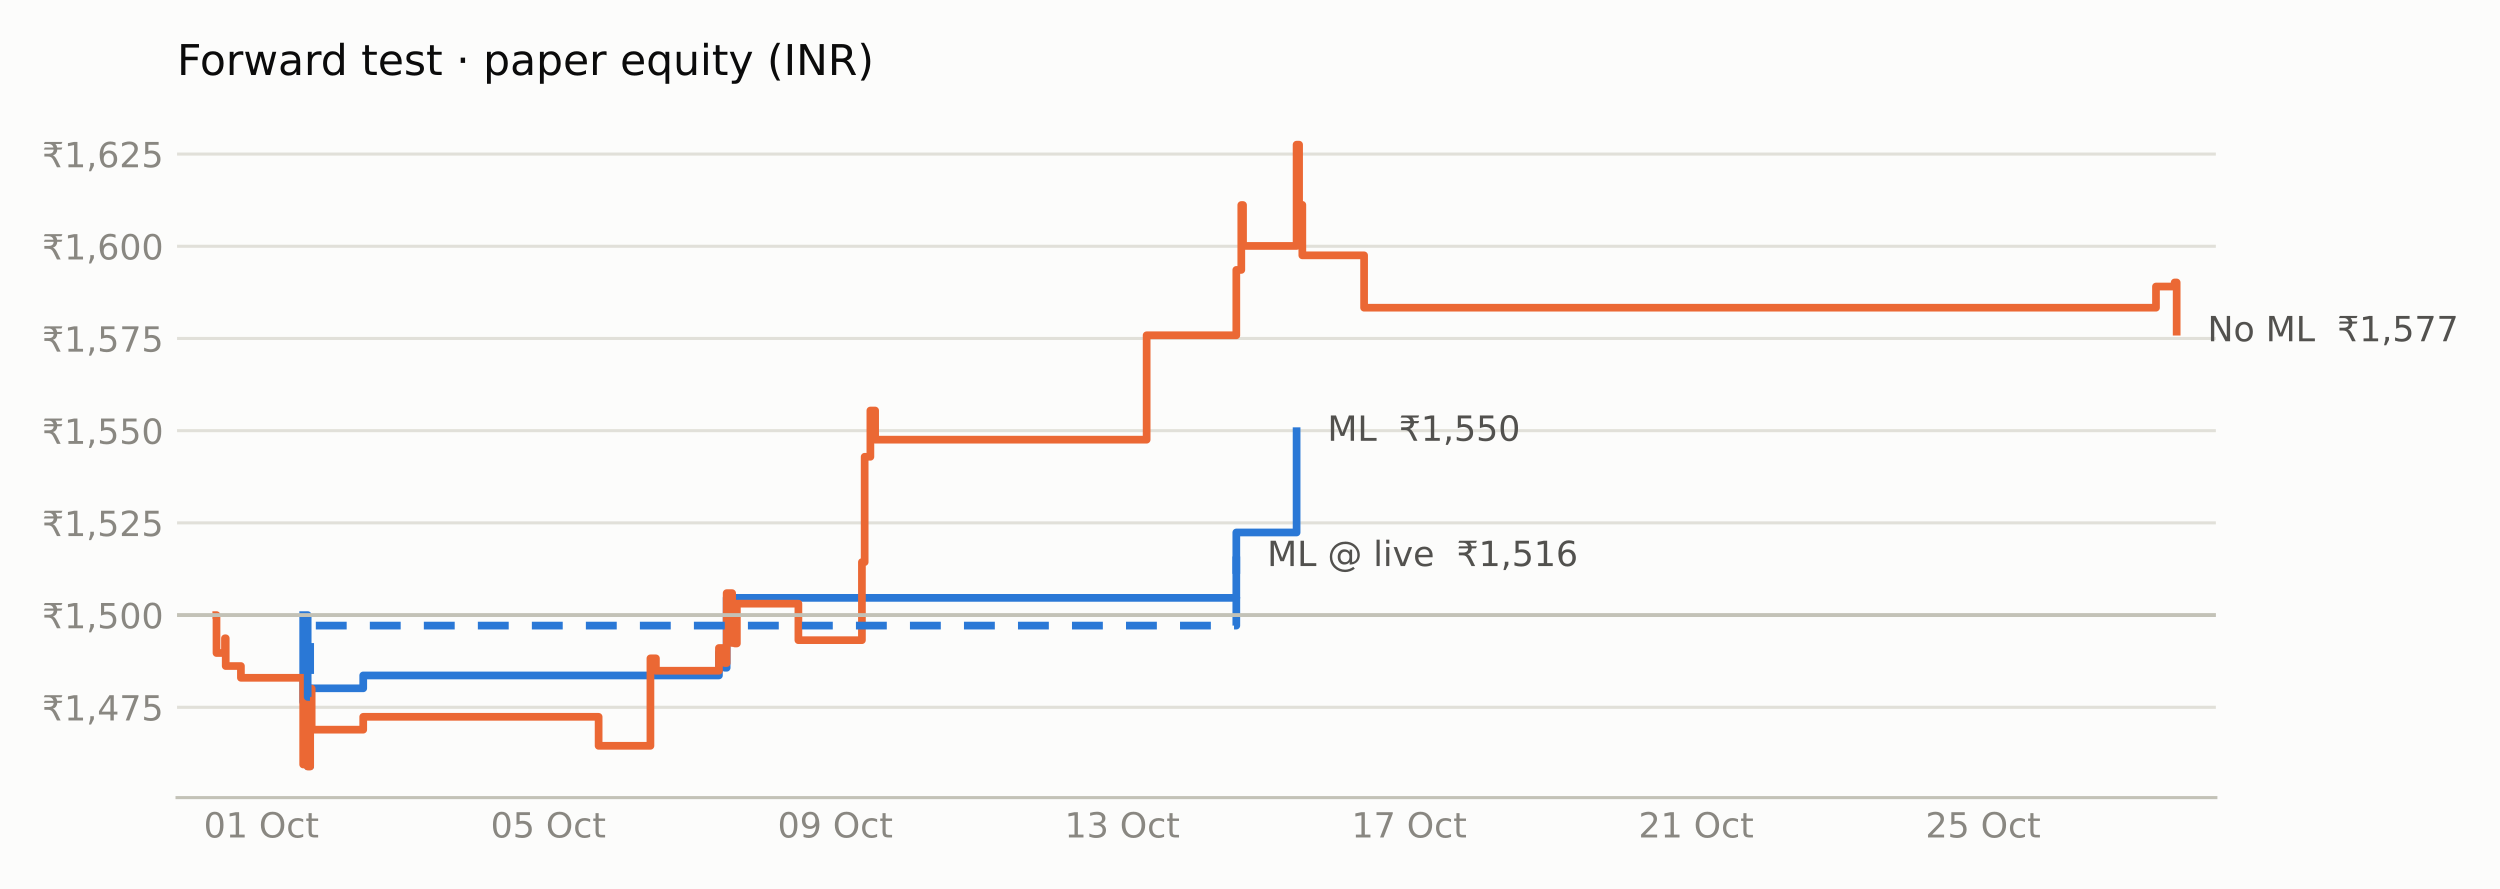
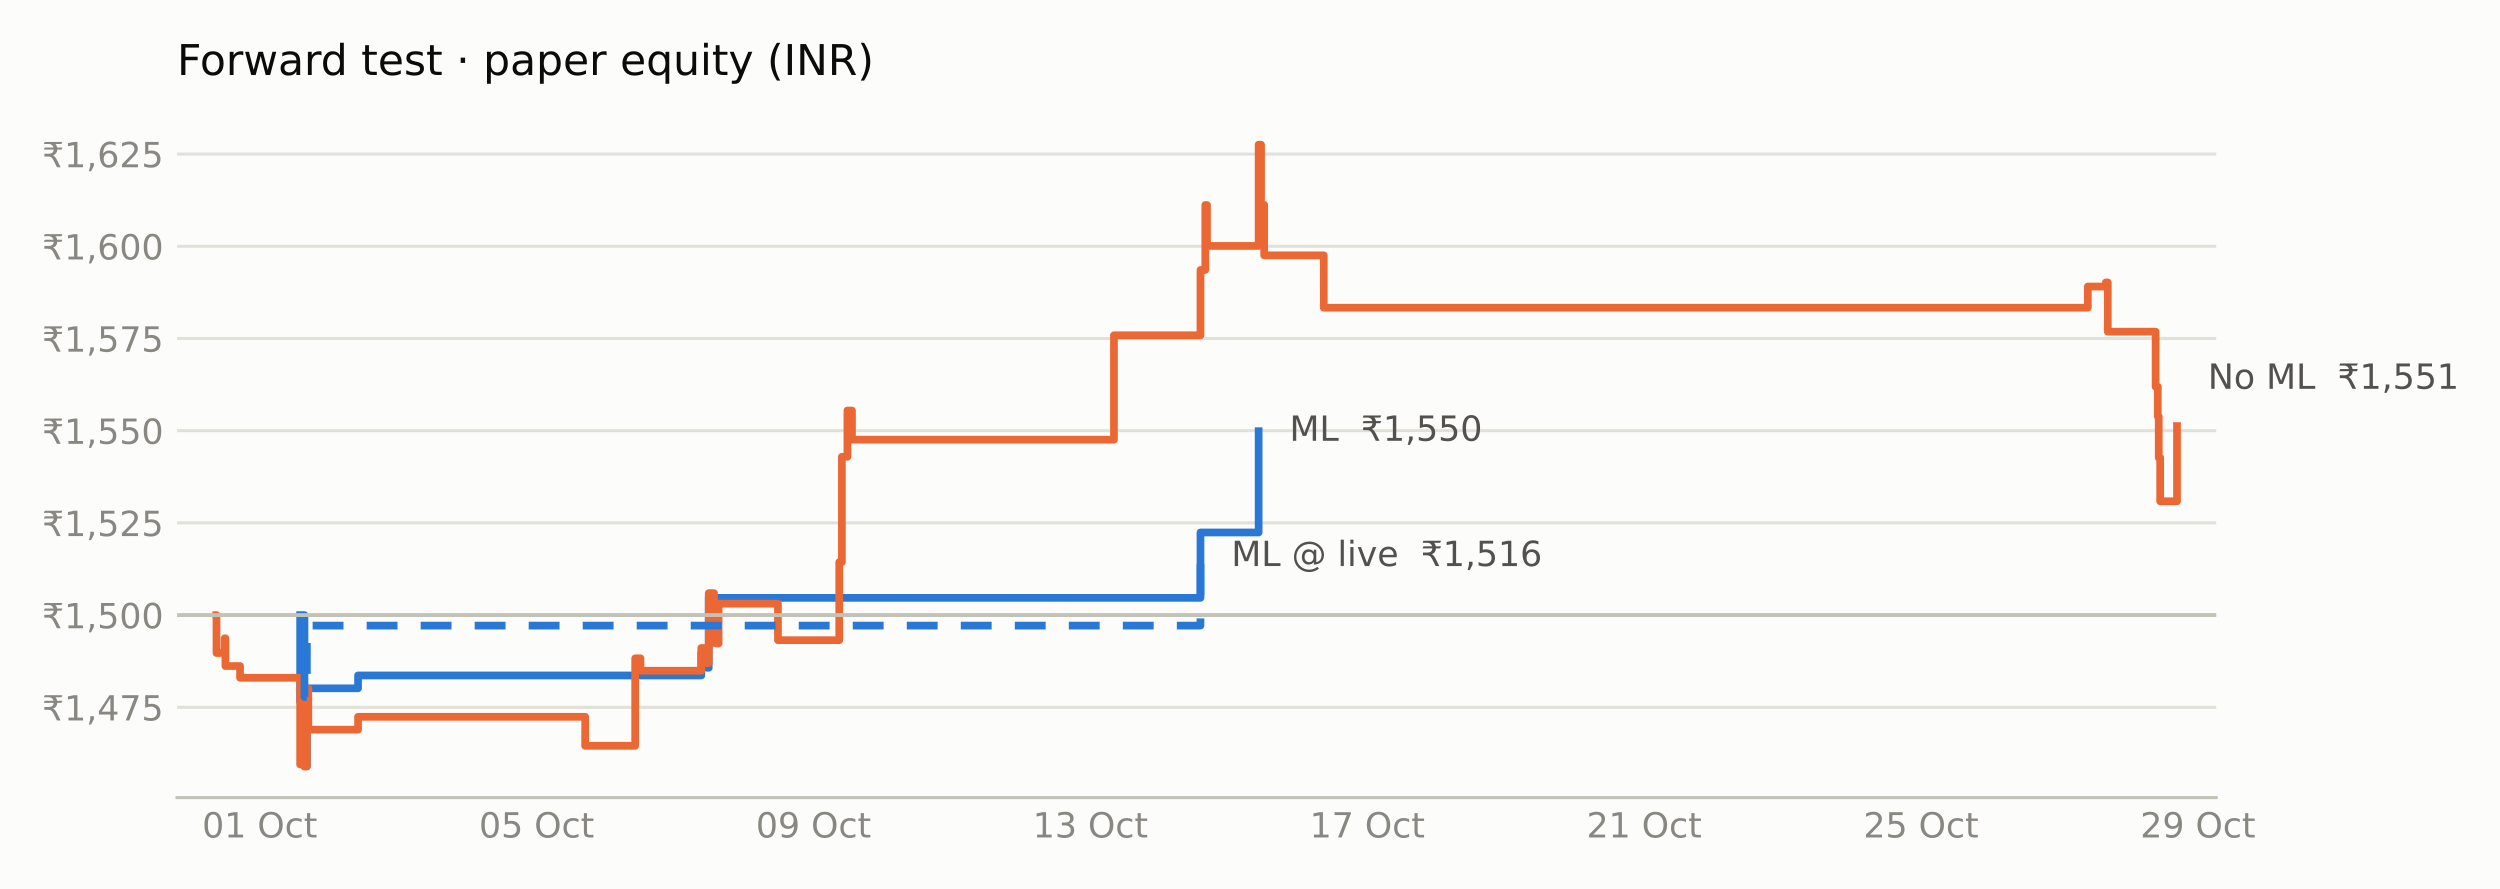
<svg xmlns="http://www.w3.org/2000/svg" xmlns:xlink="http://www.w3.org/1999/xlink" width="648pt" height="230.4pt" viewBox="0 0 648 230.4" version="1.1">
  <defs>
    <style type="text/css">*{stroke-linejoin: round; stroke-linecap: butt}</style>
  </defs>
  <g id="figure_1">
    <g id="patch_1">
      <path d="M 0 230.4  L 648 230.4  L 648 0  L 0 0  z " style="fill: #fcfcfb" />
    </g>
    <g id="axes_1">
      <g id="patch_2">
-         <path d="M 45.89 206.74  L 574.352 206.74  L 574.352 29.44  L 45.89 29.44  z " style="fill: #fcfcfb" />
+         <path d="M 45.89 206.74  L 574.442 206.74  L 574.442 29.44  L 45.89 29.44  z " style="fill: #fcfcfb" />
      </g>
      <g id="matplotlib.axis_1">
        <g id="xtick_1">
          <g id="line2d_1" />
          <g id="text_1">
-             <g style="fill: #898781" transform="translate(52.80205 217.0786) scale(0.09 -0.09)">
+             <g style="fill: #898781" transform="translate(52.39314 217.0786) scale(0.09 -0.09)">
              <defs>
                <path id="DejaVuSans-30" d="M 2034 4250  Q 1547 4250 1301 3770  Q 1056 3291 1056 2328  Q 1056 1369 1301 889  Q 1547 409 2034 409  Q 2525 409 2770 889  Q 3016 1369 3016 2328  Q 3016 3291 2770 3770  Q 2525 4250 2034 4250  z M 2034 4750  Q 2819 4750 3233 4129  Q 3647 3509 3647 2328  Q 3647 1150 3233 529  Q 2819 -91 2034 -91  Q 1250 -91 836 529  Q 422 1150 422 2328  Q 422 3509 836 4129  Q 1250 4750 2034 4750  z " transform="scale(0.015625)" />
                <path id="DejaVuSans-31" d="M 794 531  L 1825 531  L 1825 4091  L 703 3866  L 703 4441  L 1819 4666  L 2450 4666  L 2450 531  L 3481 531  L 3481 0  L 794 0  L 794 531  z " transform="scale(0.015625)" />
                <path id="DejaVuSans-20" transform="scale(0.015625)" />
                <path id="DejaVuSans-4f" d="M 2522 4238  Q 1834 4238 1429 3725  Q 1025 3213 1025 2328  Q 1025 1447 1429 934  Q 1834 422 2522 422  Q 3209 422 3611 934  Q 4013 1447 4013 2328  Q 4013 3213 3611 3725  Q 3209 4238 2522 4238  z M 2522 4750  Q 3503 4750 4090 4092  Q 4678 3434 4678 2328  Q 4678 1225 4090 567  Q 3503 -91 2522 -91  Q 1538 -91 948 565  Q 359 1222 359 2328  Q 359 3434 948 4092  Q 1538 4750 2522 4750  z " transform="scale(0.015625)" />
                <path id="DejaVuSans-63" d="M 3122 3366  L 3122 2828  Q 2878 2963 2633 3030  Q 2388 3097 2138 3097  Q 1578 3097 1268 2742  Q 959 2388 959 1747  Q 959 1106 1268 751  Q 1578 397 2138 397  Q 2388 397 2633 464  Q 2878 531 3122 666  L 3122 134  Q 2881 22 2623 -34  Q 2366 -91 2075 -91  Q 1284 -91 818 406  Q 353 903 353 1747  Q 353 2603 823 3093  Q 1294 3584 2113 3584  Q 2378 3584 2631 3529  Q 2884 3475 3122 3366  z " transform="scale(0.015625)" />
                <path id="DejaVuSans-74" d="M 1172 4494  L 1172 3500  L 2356 3500  L 2356 3053  L 1172 3053  L 1172 1153  Q 1172 725 1289 603  Q 1406 481 1766 481  L 2356 481  L 2356 0  L 1766 0  Q 1100 0 847 248  Q 594 497 594 1153  L 594 3053  L 172 3053  L 172 3500  L 594 3500  L 594 4494  L 1172 4494  z " transform="scale(0.015625)" />
              </defs>
              <use xlink:href="#DejaVuSans-30" />
              <use xlink:href="#DejaVuSans-31" transform="translate(63.62305 0)" />
              <use xlink:href="#DejaVuSans-20" transform="translate(127.2461 0)" />
              <use xlink:href="#DejaVuSans-4f" transform="translate(159.0332 0)" />
              <use xlink:href="#DejaVuSans-63" transform="translate(237.7441 0)" />
              <use xlink:href="#DejaVuSans-74" transform="translate(292.7246 0)" />
            </g>
          </g>
        </g>
        <g id="xtick_2">
          <g id="line2d_2" />
          <g id="text_2">
-             <g style="fill: #898781" transform="translate(127.1824 217.0786) scale(0.09 -0.09)">
+             <g style="fill: #898781" transform="translate(124.1599 217.0786) scale(0.09 -0.09)">
              <defs>
                <path id="DejaVuSans-35" d="M 691 4666  L 3169 4666  L 3169 4134  L 1269 4134  L 1269 2991  Q 1406 3038 1543 3061  Q 1681 3084 1819 3084  Q 2600 3084 3056 2656  Q 3513 2228 3513 1497  Q 3513 744 3044 326  Q 2575 -91 1722 -91  Q 1428 -91 1123 -41  Q 819 9 494 109  L 494 744  Q 775 591 1075 516  Q 1375 441 1709 441  Q 2250 441 2565 725  Q 2881 1009 2881 1497  Q 2881 1984 2565 2268  Q 2250 2553 1709 2553  Q 1456 2553 1204 2497  Q 953 2441 691 2322  L 691 4666  z " transform="scale(0.015625)" />
              </defs>
              <use xlink:href="#DejaVuSans-30" />
              <use xlink:href="#DejaVuSans-35" transform="translate(63.62305 0)" />
              <use xlink:href="#DejaVuSans-20" transform="translate(127.2461 0)" />
              <use xlink:href="#DejaVuSans-4f" transform="translate(159.0332 0)" />
              <use xlink:href="#DejaVuSans-63" transform="translate(237.7441 0)" />
              <use xlink:href="#DejaVuSans-74" transform="translate(292.7246 0)" />
            </g>
          </g>
        </g>
        <g id="xtick_3">
          <g id="line2d_3" />
          <g id="text_3">
-             <g style="fill: #898781" transform="translate(201.5628 217.0786) scale(0.09 -0.09)">
+             <g style="fill: #898781" transform="translate(195.9267 217.0786) scale(0.09 -0.09)">
              <defs>
                <path id="DejaVuSans-39" d="M 703 97  L 703 672  Q 941 559 1184 500  Q 1428 441 1663 441  Q 2288 441 2617 861  Q 2947 1281 2994 2138  Q 2813 1869 2534 1725  Q 2256 1581 1919 1581  Q 1219 1581 811 2004  Q 403 2428 403 3163  Q 403 3881 828 4315  Q 1253 4750 1959 4750  Q 2769 4750 3195 4129  Q 3622 3509 3622 2328  Q 3622 1225 3098 567  Q 2575 -91 1691 -91  Q 1453 -91 1209 -44  Q 966 3 703 97  z M 1959 2075  Q 2384 2075 2632 2365  Q 2881 2656 2881 3163  Q 2881 3666 2632 3958  Q 2384 4250 1959 4250  Q 1534 4250 1286 3958  Q 1038 3666 1038 3163  Q 1038 2656 1286 2365  Q 1534 2075 1959 2075  z " transform="scale(0.015625)" />
              </defs>
              <use xlink:href="#DejaVuSans-30" />
              <use xlink:href="#DejaVuSans-39" transform="translate(63.62305 0)" />
              <use xlink:href="#DejaVuSans-20" transform="translate(127.2461 0)" />
              <use xlink:href="#DejaVuSans-4f" transform="translate(159.0332 0)" />
              <use xlink:href="#DejaVuSans-63" transform="translate(237.7441 0)" />
              <use xlink:href="#DejaVuSans-74" transform="translate(292.7246 0)" />
            </g>
          </g>
        </g>
        <g id="xtick_4">
          <g id="line2d_4" />
          <g id="text_4">
-             <g style="fill: #898781" transform="translate(275.9432 217.0786) scale(0.09 -0.09)">
+             <g style="fill: #898781" transform="translate(267.6935 217.0786) scale(0.09 -0.09)">
              <defs>
                <path id="DejaVuSans-33" d="M 2597 2516  Q 3050 2419 3304 2112  Q 3559 1806 3559 1356  Q 3559 666 3084 287  Q 2609 -91 1734 -91  Q 1441 -91 1130 -33  Q 819 25 488 141  L 488 750  Q 750 597 1062 519  Q 1375 441 1716 441  Q 2309 441 2620 675  Q 2931 909 2931 1356  Q 2931 1769 2642 2001  Q 2353 2234 1838 2234  L 1294 2234  L 1294 2753  L 1863 2753  Q 2328 2753 2575 2939  Q 2822 3125 2822 3475  Q 2822 3834 2567 4026  Q 2313 4219 1838 4219  Q 1578 4219 1281 4162  Q 984 4106 628 3988  L 628 4550  Q 988 4650 1302 4700  Q 1616 4750 1894 4750  Q 2613 4750 3031 4423  Q 3450 4097 3450 3541  Q 3450 3153 3228 2886  Q 3006 2619 2597 2516  z " transform="scale(0.015625)" />
              </defs>
              <use xlink:href="#DejaVuSans-31" />
              <use xlink:href="#DejaVuSans-33" transform="translate(63.62305 0)" />
              <use xlink:href="#DejaVuSans-20" transform="translate(127.2461 0)" />
              <use xlink:href="#DejaVuSans-4f" transform="translate(159.0332 0)" />
              <use xlink:href="#DejaVuSans-63" transform="translate(237.7441 0)" />
              <use xlink:href="#DejaVuSans-74" transform="translate(292.7246 0)" />
            </g>
          </g>
        </g>
        <g id="xtick_5">
          <g id="line2d_5" />
          <g id="text_5">
-             <g style="fill: #898781" transform="translate(350.3236 217.0786) scale(0.09 -0.09)">
+             <g style="fill: #898781" transform="translate(339.4602 217.0786) scale(0.09 -0.09)">
              <defs>
                <path id="DejaVuSans-37" d="M 525 4666  L 3525 4666  L 3525 4397  L 1831 0  L 1172 0  L 2766 4134  L 525 4134  L 525 4666  z " transform="scale(0.015625)" />
              </defs>
              <use xlink:href="#DejaVuSans-31" />
              <use xlink:href="#DejaVuSans-37" transform="translate(63.62305 0)" />
              <use xlink:href="#DejaVuSans-20" transform="translate(127.2461 0)" />
              <use xlink:href="#DejaVuSans-4f" transform="translate(159.0332 0)" />
              <use xlink:href="#DejaVuSans-63" transform="translate(237.7441 0)" />
              <use xlink:href="#DejaVuSans-74" transform="translate(292.7246 0)" />
            </g>
          </g>
        </g>
        <g id="xtick_6">
          <g id="line2d_6" />
          <g id="text_6">
-             <g style="fill: #898781" transform="translate(424.704 217.0786) scale(0.09 -0.09)">
+             <g style="fill: #898781" transform="translate(411.227 217.0786) scale(0.09 -0.09)">
              <defs>
                <path id="DejaVuSans-32" d="M 1228 531  L 3431 531  L 3431 0  L 469 0  L 469 531  Q 828 903 1448 1529  Q 2069 2156 2228 2338  Q 2531 2678 2651 2914  Q 2772 3150 2772 3378  Q 2772 3750 2511 3984  Q 2250 4219 1831 4219  Q 1534 4219 1204 4116  Q 875 4013 500 3803  L 500 4441  Q 881 4594 1212 4672  Q 1544 4750 1819 4750  Q 2544 4750 2975 4387  Q 3406 4025 3406 3419  Q 3406 3131 3298 2873  Q 3191 2616 2906 2266  Q 2828 2175 2409 1742  Q 1991 1309 1228 531  z " transform="scale(0.015625)" />
              </defs>
              <use xlink:href="#DejaVuSans-32" />
              <use xlink:href="#DejaVuSans-31" transform="translate(63.62305 0)" />
              <use xlink:href="#DejaVuSans-20" transform="translate(127.2461 0)" />
              <use xlink:href="#DejaVuSans-4f" transform="translate(159.0332 0)" />
              <use xlink:href="#DejaVuSans-63" transform="translate(237.7441 0)" />
              <use xlink:href="#DejaVuSans-74" transform="translate(292.7246 0)" />
            </g>
          </g>
        </g>
        <g id="xtick_7">
          <g id="line2d_7" />
          <g id="text_7">
-             <g style="fill: #898781" transform="translate(499.0844 217.0786) scale(0.09 -0.09)">
+             <g style="fill: #898781" transform="translate(482.9938 217.0786) scale(0.09 -0.09)">
              <use xlink:href="#DejaVuSans-32" />
              <use xlink:href="#DejaVuSans-35" transform="translate(63.62305 0)" />
              <use xlink:href="#DejaVuSans-20" transform="translate(127.2461 0)" />
              <use xlink:href="#DejaVuSans-4f" transform="translate(159.0332 0)" />
              <use xlink:href="#DejaVuSans-63" transform="translate(237.7441 0)" />
              <use xlink:href="#DejaVuSans-74" transform="translate(292.7246 0)" />
            </g>
          </g>
        </g>
+         <g id="xtick_8">
+           <g id="line2d_8" />
+           <g id="text_8">
+             <g style="fill: #898781" transform="translate(554.7605 217.0786) scale(0.09 -0.09)">
+               <use xlink:href="#DejaVuSans-32" />
+               <use xlink:href="#DejaVuSans-39" transform="translate(63.62305 0)" />
+               <use xlink:href="#DejaVuSans-20" transform="translate(127.2461 0)" />
+               <use xlink:href="#DejaVuSans-4f" transform="translate(159.0332 0)" />
+               <use xlink:href="#DejaVuSans-63" transform="translate(237.7441 0)" />
+               <use xlink:href="#DejaVuSans-74" transform="translate(292.7246 0)" />
+             </g>
+           </g>
+         </g>
      </g>
      <g id="matplotlib.axis_2">
        <g id="ytick_1">
-           <g id="line2d_8">
-             <path d="M 45.89 183.332  L 574.352 183.332  " clip-path="url(#p45f1243f4b)" style="fill: none; stroke: #e1e0d9; stroke-width: 0.8; stroke-linecap: square" />
-           </g>
-           <g id="line2d_9" />
-           <g id="text_8">
+           <g id="line2d_9">
+             <path d="M 45.89 183.332  L 574.442 183.332  " clip-path="url(#p7053f71f66)" style="fill: none; stroke: #e1e0d9; stroke-width: 0.8; stroke-linecap: square" />
+           </g>
+           <g id="line2d_10" />
+           <g id="text_9">
            <g style="fill: #898781" transform="translate(10.89844 186.7514) scale(0.09 -0.09)">
              <defs>
                <path id="DejaVuSans-20b9" d="M 331 4281  L 503 4666  L 3747 4666  L 3575 4281  L 2469 4281  Q 2716 4038 2781 3634  L 3747 3634  L 3575 3250  L 2806 3250  Q 2791 2856 2600 2591  Q 2397 2300 2006 2188  Q 2209 2119 2400 1894  Q 2584 1681 2788 1275  L 3428 0  L 2750 0  L 2153 1197  Q 1919 1669 1706 1819  Q 1488 1972 1113 1972  L 425 1972  L 425 2491  L 1219 2491  Q 1675 2491 1906 2700  Q 2119 2894 2138 3250  L 331 3250  L 503 3634  L 2103 3634  Q 2047 3844 1906 4006  Q 1675 4281 1219 4281  L 331 4281  z " transform="scale(0.015625)" />
                <path id="DejaVuSans-2c" d="M 750 794  L 1409 794  L 1409 256  L 897 -744  L 494 -744  L 750 256  L 750 794  z " transform="scale(0.015625)" />
                <path id="DejaVuSans-34" d="M 2419 4116  L 825 1625  L 2419 1625  L 2419 4116  z M 2253 4666  L 3047 4666  L 3047 1625  L 3713 1625  L 3713 1100  L 3047 1100  L 3047 0  L 2419 0  L 2419 1100  L 313 1100  L 313 1709  L 2253 4666  z " transform="scale(0.015625)" />
              </defs>
              <use xlink:href="#DejaVuSans-20b9" />
              <use xlink:href="#DejaVuSans-31" transform="translate(63.62305 0)" />
              <use xlink:href="#DejaVuSans-2c" transform="translate(127.2461 0)" />
              <use xlink:href="#DejaVuSans-34" transform="translate(159.0332 0)" />
              <use xlink:href="#DejaVuSans-37" transform="translate(222.6562 0)" />
              <use xlink:href="#DejaVuSans-35" transform="translate(286.2793 0)" />
            </g>
          </g>
        </g>
        <g id="ytick_2">
-           <g id="line2d_10">
-             <path d="M 45.89 159.432  L 574.352 159.432  " clip-path="url(#p45f1243f4b)" style="fill: none; stroke: #e1e0d9; stroke-width: 0.8; stroke-linecap: square" />
-           </g>
-           <g id="line2d_11" />
-           <g id="text_9">
+           <g id="line2d_11">
+             <path d="M 45.89 159.432  L 574.442 159.432  " clip-path="url(#p7053f71f66)" style="fill: none; stroke: #e1e0d9; stroke-width: 0.8; stroke-linecap: square" />
+           </g>
+           <g id="line2d_12" />
+           <g id="text_10">
            <g style="fill: #898781" transform="translate(10.89844 162.851) scale(0.09 -0.09)">
              <use xlink:href="#DejaVuSans-20b9" />
              <use xlink:href="#DejaVuSans-31" transform="translate(63.62305 0)" />
              <use xlink:href="#DejaVuSans-2c" transform="translate(127.2461 0)" />
              <use xlink:href="#DejaVuSans-35" transform="translate(159.0332 0)" />
              <use xlink:href="#DejaVuSans-30" transform="translate(222.6562 0)" />
              <use xlink:href="#DejaVuSans-30" transform="translate(286.2793 0)" />
            </g>
          </g>
        </g>
        <g id="ytick_3">
-           <g id="line2d_12">
-             <path d="M 45.89 135.531  L 574.352 135.531  " clip-path="url(#p45f1243f4b)" style="fill: none; stroke: #e1e0d9; stroke-width: 0.8; stroke-linecap: square" />
-           </g>
-           <g id="line2d_13" />
-           <g id="text_10">
+           <g id="line2d_13">
+             <path d="M 45.89 135.531  L 574.442 135.531  " clip-path="url(#p7053f71f66)" style="fill: none; stroke: #e1e0d9; stroke-width: 0.8; stroke-linecap: square" />
+           </g>
+           <g id="line2d_14" />
+           <g id="text_11">
            <g style="fill: #898781" transform="translate(10.89844 138.9506) scale(0.09 -0.09)">
              <use xlink:href="#DejaVuSans-20b9" />
              <use xlink:href="#DejaVuSans-31" transform="translate(63.62305 0)" />
              <use xlink:href="#DejaVuSans-2c" transform="translate(127.2461 0)" />
              <use xlink:href="#DejaVuSans-35" transform="translate(159.0332 0)" />
              <use xlink:href="#DejaVuSans-32" transform="translate(222.6562 0)" />
              <use xlink:href="#DejaVuSans-35" transform="translate(286.2793 0)" />
            </g>
          </g>
        </g>
        <g id="ytick_4">
-           <g id="line2d_14">
-             <path d="M 45.89 111.631  L 574.352 111.631  " clip-path="url(#p45f1243f4b)" style="fill: none; stroke: #e1e0d9; stroke-width: 0.8; stroke-linecap: square" />
-           </g>
-           <g id="line2d_15" />
-           <g id="text_11">
+           <g id="line2d_15">
+             <path d="M 45.89 111.631  L 574.442 111.631  " clip-path="url(#p7053f71f66)" style="fill: none; stroke: #e1e0d9; stroke-width: 0.8; stroke-linecap: square" />
+           </g>
+           <g id="line2d_16" />
+           <g id="text_12">
            <g style="fill: #898781" transform="translate(10.89844 115.0502) scale(0.09 -0.09)">
              <use xlink:href="#DejaVuSans-20b9" />
              <use xlink:href="#DejaVuSans-31" transform="translate(63.62305 0)" />
              <use xlink:href="#DejaVuSans-2c" transform="translate(127.2461 0)" />
              <use xlink:href="#DejaVuSans-35" transform="translate(159.0332 0)" />
              <use xlink:href="#DejaVuSans-35" transform="translate(222.6562 0)" />
              <use xlink:href="#DejaVuSans-30" transform="translate(286.2793 0)" />
            </g>
          </g>
        </g>
        <g id="ytick_5">
-           <g id="line2d_16">
-             <path d="M 45.89 87.731  L 574.352 87.731  " clip-path="url(#p45f1243f4b)" style="fill: none; stroke: #e1e0d9; stroke-width: 0.8; stroke-linecap: square" />
-           </g>
-           <g id="line2d_17" />
-           <g id="text_12">
+           <g id="line2d_17">
+             <path d="M 45.89 87.731  L 574.442 87.731  " clip-path="url(#p7053f71f66)" style="fill: none; stroke: #e1e0d9; stroke-width: 0.8; stroke-linecap: square" />
+           </g>
+           <g id="line2d_18" />
+           <g id="text_13">
            <g style="fill: #898781" transform="translate(10.89844 91.14983) scale(0.09 -0.09)">
              <use xlink:href="#DejaVuSans-20b9" />
              <use xlink:href="#DejaVuSans-31" transform="translate(63.62305 0)" />
              <use xlink:href="#DejaVuSans-2c" transform="translate(127.2461 0)" />
              <use xlink:href="#DejaVuSans-35" transform="translate(159.0332 0)" />
              <use xlink:href="#DejaVuSans-37" transform="translate(222.6562 0)" />
              <use xlink:href="#DejaVuSans-35" transform="translate(286.2793 0)" />
            </g>
          </g>
        </g>
        <g id="ytick_6">
-           <g id="line2d_18">
-             <path d="M 45.89 63.83  L 574.352 63.83  " clip-path="url(#p45f1243f4b)" style="fill: none; stroke: #e1e0d9; stroke-width: 0.8; stroke-linecap: square" />
-           </g>
-           <g id="line2d_19" />
-           <g id="text_13">
+           <g id="line2d_19">
+             <path d="M 45.89 63.83  L 574.442 63.83  " clip-path="url(#p7053f71f66)" style="fill: none; stroke: #e1e0d9; stroke-width: 0.8; stroke-linecap: square" />
+           </g>
+           <g id="line2d_20" />
+           <g id="text_14">
            <g style="fill: #898781" transform="translate(10.89844 67.24944) scale(0.09 -0.09)">
              <defs>
                <path id="DejaVuSans-36" d="M 2113 2584  Q 1688 2584 1439 2293  Q 1191 2003 1191 1497  Q 1191 994 1439 701  Q 1688 409 2113 409  Q 2538 409 2786 701  Q 3034 994 3034 1497  Q 3034 2003 2786 2293  Q 2538 2584 2113 2584  z M 3366 4563  L 3366 3988  Q 3128 4100 2886 4159  Q 2644 4219 2406 4219  Q 1781 4219 1451 3797  Q 1122 3375 1075 2522  Q 1259 2794 1537 2939  Q 1816 3084 2150 3084  Q 2853 3084 3261 2657  Q 3669 2231 3669 1497  Q 3669 778 3244 343  Q 2819 -91 2113 -91  Q 1303 -91 875 529  Q 447 1150 447 2328  Q 447 3434 972 4092  Q 1497 4750 2381 4750  Q 2619 4750 2861 4703  Q 3103 4656 3366 4563  z " transform="scale(0.015625)" />
              </defs>
              <use xlink:href="#DejaVuSans-20b9" />
              <use xlink:href="#DejaVuSans-31" transform="translate(63.62305 0)" />
              <use xlink:href="#DejaVuSans-2c" transform="translate(127.2461 0)" />
              <use xlink:href="#DejaVuSans-36" transform="translate(159.0332 0)" />
              <use xlink:href="#DejaVuSans-30" transform="translate(222.6562 0)" />
              <use xlink:href="#DejaVuSans-30" transform="translate(286.2793 0)" />
            </g>
          </g>
        </g>
        <g id="ytick_7">
-           <g id="line2d_20">
-             <path d="M 45.89 39.93  L 574.352 39.93  " clip-path="url(#p45f1243f4b)" style="fill: none; stroke: #e1e0d9; stroke-width: 0.8; stroke-linecap: square" />
-           </g>
-           <g id="line2d_21" />
-           <g id="text_14">
+           <g id="line2d_21">
+             <path d="M 45.89 39.93  L 574.442 39.93  " clip-path="url(#p7053f71f66)" style="fill: none; stroke: #e1e0d9; stroke-width: 0.8; stroke-linecap: square" />
+           </g>
+           <g id="line2d_22" />
+           <g id="text_15">
            <g style="fill: #898781" transform="translate(10.89844 43.34906) scale(0.09 -0.09)">
              <use xlink:href="#DejaVuSans-20b9" />
              <use xlink:href="#DejaVuSans-31" transform="translate(63.62305 0)" />
              <use xlink:href="#DejaVuSans-2c" transform="translate(127.2461 0)" />
              <use xlink:href="#DejaVuSans-36" transform="translate(159.0332 0)" />
              <use xlink:href="#DejaVuSans-32" transform="translate(222.6562 0)" />
              <use xlink:href="#DejaVuSans-35" transform="translate(286.2793 0)" />
            </g>
          </g>
        </g>
      </g>
-       <g id="line2d_22">
-         <path d="M 78.586 159.432  L 78.586 159.432  L 78.586 181.9  L 79.167 181.9  L 79.167 177.919  L 79.749 177.919  L 79.749 198.6  L 80.394 198.6  L 80.394 178.406  L 94.147 178.406  L 94.147 175.074  L 186.348 175.074  L 186.348 169.183  L 187.897 169.183  L 187.897 173.084  L 188.349 173.084  L 188.349 154.962  L 320.452 154.962  L 320.452 138.019  L 336.077 138.019  L 336.077 111.772  " clip-path="url(#p45f1243f4b)" style="fill: none; stroke: #2a78d6; stroke-width: 2; stroke-linecap: square" />
-       </g>
      <g id="line2d_23">
-         <path d="M 56.053 159.432  L 56.117 159.432  L 56.117 169.264  L 58.313 169.264  L 58.313 165.445  L 58.506 165.445  L 58.506 172.637  L 62.445 172.637  L 62.445 175.684  L 78.586 175.684  L 78.586 198.153  L 78.78 198.153  L 78.78 181.982  L 79.167 181.982  L 79.167 178  L 79.749 178  L 79.749 198.681  L 80.394 198.681  L 80.394 178.487  L 80.782 178.487  L 80.782 189.133  L 94.147 189.133  L 94.147 185.801  L 155.162 185.801  L 155.162 193.318  L 168.592 193.318  L 168.592 170.646  L 170.012 170.646  L 170.012 173.856  L 186.348 173.856  L 186.348 167.964  L 187.897 167.964  L 187.897 171.865  L 188.349 171.865  L 188.349 153.743  L 189.77 153.743  L 189.77 166.664  L 190.48 166.664  L 190.48 166.786  L 190.996 166.786  L 190.996 156.466  L 206.944 156.466  L 206.944 165.933  L 223.409 165.933  L 223.409 145.699  L 224.119 145.699  L 224.119 118.395  L 225.604 118.395  L 225.604 106.409  L 226.831 106.409  L 226.831 113.966  L 297.208 113.966  L 297.208 86.906  L 320.452 86.906  L 320.452 69.963  L 321.743 69.963  L 321.743 53.142  L 322.195 53.142  L 322.195 63.746  L 336.077 63.746  L 336.077 37.499  L 336.722 37.499  L 336.722 53.101  L 337.562 53.101  L 337.562 66.184  L 353.574 66.184  L 353.574 79.755  L 558.831 79.755  L 558.831 74.27  L 563.673 74.27  L 563.673 73.213  L 564.19 73.213  L 564.19 85.971  " clip-path="url(#p45f1243f4b)" style="fill: none; stroke: #eb6834; stroke-width: 2; stroke-linecap: square" />
+         <path d="M 77.796 159.432  L 77.796 159.432  L 77.796 181.9  L 78.357 181.9  L 78.357 177.919  L 78.918 177.919  L 78.918 198.6  L 79.541 198.6  L 79.541 178.406  L 92.81 178.406  L 92.81 175.074  L 181.771 175.074  L 181.771 169.183  L 183.266 169.183  L 183.266 173.084  L 183.702 173.084  L 183.702 154.962  L 311.163 154.962  L 311.163 138.019  L 326.239 138.019  L 326.239 111.772  " clip-path="url(#p7053f71f66)" style="fill: none; stroke: #2a78d6; stroke-width: 2; stroke-linecap: square" />
      </g>
      <g id="line2d_24">
-         <path d="M 79.555 159.432  L 79.749 159.432  L 79.749 180.641  L 80.394 180.641  L 80.394 162.154  L 320.452 162.154  L 320.452 144.236  " clip-path="url(#p45f1243f4b)" style="fill: none; stroke-dasharray: 8,6; stroke-dashoffset: 0; stroke: #2a78d6; stroke-width: 2" />
+         <path d="M 56.054 159.432  L 56.117 159.432  L 56.117 169.264  L 58.235 169.264  L 58.235 165.445  L 58.422 165.445  L 58.422 172.637  L 62.222 172.637  L 62.222 175.684  L 77.796 175.684  L 77.796 198.153  L 77.983 198.153  L 77.983 181.982  L 78.357 181.982  L 78.357 178  L 78.918 178  L 78.918 198.681  L 79.541 198.681  L 79.541 178.487  L 79.914 178.487  L 79.914 189.133  L 92.81 189.133  L 92.81 185.801  L 151.681 185.801  L 151.681 193.318  L 164.639 193.318  L 164.639 170.646  L 166.01 170.646  L 166.01 173.856  L 181.771 173.856  L 181.771 167.964  L 183.266 167.964  L 183.266 171.865  L 183.702 171.865  L 183.702 153.743  L 185.073 153.743  L 185.073 166.664  L 185.758 166.664  L 185.758 166.786  L 186.256 166.786  L 186.256 156.466  L 201.644 156.466  L 201.644 165.933  L 217.53 165.933  L 217.53 145.699  L 218.215 145.699  L 218.215 118.395  L 219.648 118.395  L 219.648 106.409  L 220.831 106.409  L 220.831 113.966  L 288.736 113.966  L 288.736 86.906  L 311.163 86.906  L 311.163 69.963  L 312.409 69.963  L 312.409 53.142  L 312.845 53.142  L 312.845 63.746  L 326.239 63.746  L 326.239 37.499  L 326.862 37.499  L 326.862 53.101  L 327.672 53.101  L 327.672 66.184  L 343.122 66.184  L 343.122 79.755  L 541.165 79.755  L 541.165 74.27  L 545.838 74.27  L 545.838 73.213  L 546.336 73.213  L 546.336 85.971  L 558.733 85.971  L 558.733 100.233  L 559.294 100.233  L 559.294 107.912  L 559.543 107.912  L 559.543 118.639  L 559.917 118.639  L 559.917 129.934  L 564.278 129.934  L 564.278 110.431  " clip-path="url(#p7053f71f66)" style="fill: none; stroke: #eb6834; stroke-width: 2; stroke-linecap: square" />
      </g>
      <g id="line2d_25">
-         <path d="M 45.89 159.432  L 574.352 159.432  " clip-path="url(#p45f1243f4b)" style="fill: none; stroke: #c3c2b7; stroke-linecap: square" />
+         <path d="M 78.731 159.432  L 78.918 159.432  L 78.918 180.641  L 79.541 180.641  L 79.541 162.154  L 311.163 162.154  L 311.163 144.236  " clip-path="url(#p7053f71f66)" style="fill: none; stroke-dasharray: 8,6; stroke-dashoffset: 0; stroke: #2a78d6; stroke-width: 2" />
+       </g>
+       <g id="line2d_26">
+         <path d="M 45.89 159.432  L 574.442 159.432  " clip-path="url(#p7053f71f66)" style="fill: none; stroke: #c3c2b7; stroke-linecap: square" />
      </g>
      <g id="patch_3">
-         <path d="M 45.89 206.74  L 574.352 206.74  " style="fill: none; stroke: #c3c2b7; stroke-width: 0.8; stroke-linejoin: miter; stroke-linecap: square" />
-       </g>
-       <g id="text_15">
-         <g style="fill: #52514e" transform="translate(328.4518 146.7193) scale(0.09 -0.09)">
+         <path d="M 45.89 206.74  L 574.442 206.74  " style="fill: none; stroke: #c3c2b7; stroke-width: 0.8; stroke-linejoin: miter; stroke-linecap: square" />
+       </g>
+       <g id="text_16">
+         <g style="fill: #52514e" transform="translate(319.1629 146.7193) scale(0.09 -0.09)">
          <defs>
            <path id="DejaVuSans-4d" d="M 628 4666  L 1569 4666  L 2759 1491  L 3956 4666  L 4897 4666  L 4897 0  L 4281 0  L 4281 4097  L 3078 897  L 2444 897  L 1241 4097  L 1241 0  L 628 0  L 628 4666  z " transform="scale(0.015625)" />
            <path id="DejaVuSans-4c" d="M 628 4666  L 1259 4666  L 1259 531  L 3531 531  L 3531 0  L 628 0  L 628 4666  z " transform="scale(0.015625)" />
            <path id="DejaVuSans-40" d="M 2381 1678  Q 2381 1231 2603 976  Q 2825 722 3213 722  Q 3597 722 3817 978  Q 4038 1234 4038 1678  Q 4038 2116 3813 2373  Q 3588 2631 3206 2631  Q 2828 2631 2604 2375  Q 2381 2119 2381 1678  z M 4084 744  Q 3897 503 3655 389  Q 3413 275 3091 275  Q 2553 275 2217 664  Q 1881 1053 1881 1678  Q 1881 2303 2218 2693  Q 2556 3084 3091 3084  Q 3413 3084 3656 2967  Q 3900 2850 4084 2613  L 4084 3022  L 4531 3022  L 4531 722  Q 4988 791 5245 1139  Q 5503 1488 5503 2041  Q 5503 2375 5404 2669  Q 5306 2963 5106 3213  Q 4781 3622 4314 3839  Q 3847 4056 3297 4056  Q 2913 4056 2559 3954  Q 2206 3853 1906 3653  Q 1416 3334 1139 2817  Q 863 2300 863 1697  Q 863 1200 1042 765  Q 1222 331 1563 0  Q 1891 -325 2322 -495  Q 2753 -666 3244 -666  Q 3647 -666 4036 -530  Q 4425 -394 4750 -141  L 5031 -488  Q 4641 -791 4180 -952  Q 3719 -1113 3244 -1113  Q 2666 -1113 2153 -908  Q 1641 -703 1241 -313  Q 841 78 631 592  Q 422 1106 422 1697  Q 422 2266 634 2781  Q 847 3297 1241 3688  Q 1644 4084 2172 4295  Q 2700 4506 3291 4506  Q 3953 4506 4520 4234  Q 5088 3963 5472 3463  Q 5706 3156 5829 2797  Q 5953 2438 5953 2053  Q 5953 1231 5456 756  Q 4959 281 4084 263  L 4084 744  z " transform="scale(0.015625)" />
            <path id="DejaVuSans-6c" d="M 603 4863  L 1178 4863  L 1178 0  L 603 0  L 603 4863  z " transform="scale(0.015625)" />
            <path id="DejaVuSans-69" d="M 603 3500  L 1178 3500  L 1178 0  L 603 0  L 603 3500  z M 603 4863  L 1178 4863  L 1178 4134  L 603 4134  L 603 4863  z " transform="scale(0.015625)" />
            <path id="DejaVuSans-76" d="M 191 3500  L 800 3500  L 1894 563  L 2988 3500  L 3597 3500  L 2284 0  L 1503 0  L 191 3500  z " transform="scale(0.015625)" />
            <path id="DejaVuSans-65" d="M 3597 1894  L 3597 1613  L 953 1613  Q 991 1019 1311 708  Q 1631 397 2203 397  Q 2534 397 2845 478  Q 3156 559 3463 722  L 3463 178  Q 3153 47 2828 -22  Q 2503 -91 2169 -91  Q 1331 -91 842 396  Q 353 884 353 1716  Q 353 2575 817 3079  Q 1281 3584 2069 3584  Q 2775 3584 3186 3129  Q 3597 2675 3597 1894  z M 3022 2063  Q 3016 2534 2758 2815  Q 2500 3097 2075 3097  Q 1594 3097 1305 2825  Q 1016 2553 972 2059  L 3022 2063  z " transform="scale(0.015625)" />
          </defs>
          <use xlink:href="#DejaVuSans-4d" />
          <use xlink:href="#DejaVuSans-4c" transform="translate(86.2793 0)" />
          <use xlink:href="#DejaVuSans-20" transform="translate(141.9922 0)" />
          <use xlink:href="#DejaVuSans-40" transform="translate(173.7793 0)" />
          <use xlink:href="#DejaVuSans-20" transform="translate(273.7793 0)" />
          <use xlink:href="#DejaVuSans-6c" transform="translate(305.5664 0)" />
          <use xlink:href="#DejaVuSans-69" transform="translate(333.3496 0)" />
          <use xlink:href="#DejaVuSans-76" transform="translate(361.1328 0)" />
          <use xlink:href="#DejaVuSans-65" transform="translate(420.3125 0)" />
          <use xlink:href="#DejaVuSans-20" transform="translate(481.8359 0)" />
          <use xlink:href="#DejaVuSans-20" transform="translate(513.623 0)" />
          <use xlink:href="#DejaVuSans-20b9" transform="translate(545.4102 0)" />
          <use xlink:href="#DejaVuSans-31" transform="translate(609.0332 0)" />
          <use xlink:href="#DejaVuSans-2c" transform="translate(672.6562 0)" />
          <use xlink:href="#DejaVuSans-35" transform="translate(704.4434 0)" />
          <use xlink:href="#DejaVuSans-31" transform="translate(768.0664 0)" />
          <use xlink:href="#DejaVuSans-36" transform="translate(831.6895 0)" />
        </g>
      </g>
-       <g id="text_16">
-         <g style="fill: #52514e" transform="translate(344.0768 114.2554) scale(0.09 -0.09)">
+       <g id="text_17">
+         <g style="fill: #52514e" transform="translate(334.2389 114.2554) scale(0.09 -0.09)">
          <use xlink:href="#DejaVuSans-4d" />
          <use xlink:href="#DejaVuSans-4c" transform="translate(86.2793 0)" />
          <use xlink:href="#DejaVuSans-20" transform="translate(141.9922 0)" />
          <use xlink:href="#DejaVuSans-20" transform="translate(173.7793 0)" />
          <use xlink:href="#DejaVuSans-20b9" transform="translate(205.5664 0)" />
          <use xlink:href="#DejaVuSans-31" transform="translate(269.1895 0)" />
          <use xlink:href="#DejaVuSans-2c" transform="translate(332.8125 0)" />
          <use xlink:href="#DejaVuSans-35" transform="translate(364.5996 0)" />
          <use xlink:href="#DejaVuSans-35" transform="translate(428.2227 0)" />
          <use xlink:href="#DejaVuSans-30" transform="translate(491.8457 0)" />
        </g>
      </g>
-       <g id="text_17">
-         <g style="fill: #52514e" transform="translate(572.1896 88.4549) scale(0.09 -0.09)">
+       <g id="text_18">
+         <g style="fill: #52514e" transform="translate(572.2778 100.7779) scale(0.09 -0.09)">
          <defs>
            <path id="DejaVuSans-4e" d="M 628 4666  L 1478 4666  L 3547 763  L 3547 4666  L 4159 4666  L 4159 0  L 3309 0  L 1241 3903  L 1241 0  L 628 0  L 628 4666  z " transform="scale(0.015625)" />
            <path id="DejaVuSans-6f" d="M 1959 3097  Q 1497 3097 1228 2736  Q 959 2375 959 1747  Q 959 1119 1226 758  Q 1494 397 1959 397  Q 2419 397 2687 759  Q 2956 1122 2956 1747  Q 2956 2369 2687 2733  Q 2419 3097 1959 3097  z M 1959 3584  Q 2709 3584 3137 3096  Q 3566 2609 3566 1747  Q 3566 888 3137 398  Q 2709 -91 1959 -91  Q 1206 -91 779 398  Q 353 888 353 1747  Q 353 2609 779 3096  Q 1206 3584 1959 3584  z " transform="scale(0.015625)" />
          </defs>
          <use xlink:href="#DejaVuSans-4e" />
          <use xlink:href="#DejaVuSans-6f" transform="translate(74.80469 0)" />
          <use xlink:href="#DejaVuSans-20" transform="translate(135.9863 0)" />
          <use xlink:href="#DejaVuSans-4d" transform="translate(167.7734 0)" />
          <use xlink:href="#DejaVuSans-4c" transform="translate(254.0527 0)" />
          <use xlink:href="#DejaVuSans-20" transform="translate(309.7656 0)" />
          <use xlink:href="#DejaVuSans-20" transform="translate(341.5527 0)" />
          <use xlink:href="#DejaVuSans-20b9" transform="translate(373.3398 0)" />
          <use xlink:href="#DejaVuSans-31" transform="translate(436.9629 0)" />
          <use xlink:href="#DejaVuSans-2c" transform="translate(500.5859 0)" />
          <use xlink:href="#DejaVuSans-35" transform="translate(532.373 0)" />
-           <use xlink:href="#DejaVuSans-37" transform="translate(595.9961 0)" />
-           <use xlink:href="#DejaVuSans-37" transform="translate(659.6191 0)" />
-         </g>
-       </g>
-       <g id="text_18">
+           <use xlink:href="#DejaVuSans-35" transform="translate(595.9961 0)" />
+           <use xlink:href="#DejaVuSans-31" transform="translate(659.6191 0)" />
+         </g>
+       </g>
+       <g id="text_19">
        <g style="fill: #0b0b0b" transform="translate(45.89 19.44) scale(0.11 -0.11)">
          <defs>
            <path id="DejaVuSans-46" d="M 628 4666  L 3309 4666  L 3309 4134  L 1259 4134  L 1259 2759  L 3109 2759  L 3109 2228  L 1259 2228  L 1259 0  L 628 0  L 628 4666  z " transform="scale(0.015625)" />
            <path id="DejaVuSans-72" d="M 2631 2963  Q 2534 3019 2420 3045  Q 2306 3072 2169 3072  Q 1681 3072 1420 2755  Q 1159 2438 1159 1844  L 1159 0  L 581 0  L 581 3500  L 1159 3500  L 1159 2956  Q 1341 3275 1631 3429  Q 1922 3584 2338 3584  Q 2397 3584 2469 3576  Q 2541 3569 2628 3553  L 2631 2963  z " transform="scale(0.015625)" />
            <path id="DejaVuSans-77" d="M 269 3500  L 844 3500  L 1563 769  L 2278 3500  L 2956 3500  L 3675 769  L 4391 3500  L 4966 3500  L 4050 0  L 3372 0  L 2619 2869  L 1863 0  L 1184 0  L 269 3500  z " transform="scale(0.015625)" />
            <path id="DejaVuSans-61" d="M 2194 1759  Q 1497 1759 1228 1600  Q 959 1441 959 1056  Q 959 750 1161 570  Q 1363 391 1709 391  Q 2188 391 2477 730  Q 2766 1069 2766 1631  L 2766 1759  L 2194 1759  z M 3341 1997  L 3341 0  L 2766 0  L 2766 531  Q 2569 213 2275 61  Q 1981 -91 1556 -91  Q 1019 -91 701 211  Q 384 513 384 1019  Q 384 1609 779 1909  Q 1175 2209 1959 2209  L 2766 2209  L 2766 2266  Q 2766 2663 2505 2880  Q 2244 3097 1772 3097  Q 1472 3097 1187 3025  Q 903 2953 641 2809  L 641 3341  Q 956 3463 1253 3523  Q 1550 3584 1831 3584  Q 2591 3584 2966 3190  Q 3341 2797 3341 1997  z " transform="scale(0.015625)" />
            <path id="DejaVuSans-64" d="M 2906 2969  L 2906 4863  L 3481 4863  L 3481 0  L 2906 0  L 2906 525  Q 2725 213 2448 61  Q 2172 -91 1784 -91  Q 1150 -91 751 415  Q 353 922 353 1747  Q 353 2572 751 3078  Q 1150 3584 1784 3584  Q 2172 3584 2448 3432  Q 2725 3281 2906 2969  z M 947 1747  Q 947 1113 1208 752  Q 1469 391 1925 391  Q 2381 391 2643 752  Q 2906 1113 2906 1747  Q 2906 2381 2643 2742  Q 2381 3103 1925 3103  Q 1469 3103 1208 2742  Q 947 2381 947 1747  z " transform="scale(0.015625)" />
            <path id="DejaVuSans-73" d="M 2834 3397  L 2834 2853  Q 2591 2978 2328 3040  Q 2066 3103 1784 3103  Q 1356 3103 1142 2972  Q 928 2841 928 2578  Q 928 2378 1081 2264  Q 1234 2150 1697 2047  L 1894 2003  Q 2506 1872 2764 1633  Q 3022 1394 3022 966  Q 3022 478 2636 193  Q 2250 -91 1575 -91  Q 1294 -91 989 -36  Q 684 19 347 128  L 347 722  Q 666 556 975 473  Q 1284 391 1588 391  Q 1994 391 2212 530  Q 2431 669 2431 922  Q 2431 1156 2273 1281  Q 2116 1406 1581 1522  L 1381 1569  Q 847 1681 609 1914  Q 372 2147 372 2553  Q 372 3047 722 3315  Q 1072 3584 1716 3584  Q 2034 3584 2315 3537  Q 2597 3491 2834 3397  z " transform="scale(0.015625)" />
            <path id="DejaVuSans-b7" d="M 684 2619  L 1344 2619  L 1344 1825  L 684 1825  L 684 2619  z " transform="scale(0.015625)" />
            <path id="DejaVuSans-70" d="M 1159 525  L 1159 -1331  L 581 -1331  L 581 3500  L 1159 3500  L 1159 2969  Q 1341 3281 1617 3432  Q 1894 3584 2278 3584  Q 2916 3584 3314 3078  Q 3713 2572 3713 1747  Q 3713 922 3314 415  Q 2916 -91 2278 -91  Q 1894 -91 1617 61  Q 1341 213 1159 525  z M 3116 1747  Q 3116 2381 2855 2742  Q 2594 3103 2138 3103  Q 1681 3103 1420 2742  Q 1159 2381 1159 1747  Q 1159 1113 1420 752  Q 1681 391 2138 391  Q 2594 391 2855 752  Q 3116 1113 3116 1747  z " transform="scale(0.015625)" />
            <path id="DejaVuSans-71" d="M 947 1747  Q 947 1113 1208 752  Q 1469 391 1925 391  Q 2381 391 2643 752  Q 2906 1113 2906 1747  Q 2906 2381 2643 2742  Q 2381 3103 1925 3103  Q 1469 3103 1208 2742  Q 947 2381 947 1747  z M 2906 525  Q 2725 213 2448 61  Q 2172 -91 1784 -91  Q 1150 -91 751 415  Q 353 922 353 1747  Q 353 2572 751 3078  Q 1150 3584 1784 3584  Q 2172 3584 2448 3432  Q 2725 3281 2906 2969  L 2906 3500  L 3481 3500  L 3481 -1331  L 2906 -1331  L 2906 525  z " transform="scale(0.015625)" />
            <path id="DejaVuSans-75" d="M 544 1381  L 544 3500  L 1119 3500  L 1119 1403  Q 1119 906 1312 657  Q 1506 409 1894 409  Q 2359 409 2629 706  Q 2900 1003 2900 1516  L 2900 3500  L 3475 3500  L 3475 0  L 2900 0  L 2900 538  Q 2691 219 2414 64  Q 2138 -91 1772 -91  Q 1169 -91 856 284  Q 544 659 544 1381  z M 1991 3584  L 1991 3584  z " transform="scale(0.015625)" />
            <path id="DejaVuSans-79" d="M 2059 -325  Q 1816 -950 1584 -1140  Q 1353 -1331 966 -1331  L 506 -1331  L 506 -850  L 844 -850  Q 1081 -850 1212 -737  Q 1344 -625 1503 -206  L 1606 56  L 191 3500  L 800 3500  L 1894 763  L 2988 3500  L 3597 3500  L 2059 -325  z " transform="scale(0.015625)" />
            <path id="DejaVuSans-28" d="M 1984 4856  Q 1566 4138 1362 3434  Q 1159 2731 1159 2009  Q 1159 1288 1364 580  Q 1569 -128 1984 -844  L 1484 -844  Q 1016 -109 783 600  Q 550 1309 550 2009  Q 550 2706 781 3412  Q 1013 4119 1484 4856  L 1984 4856  z " transform="scale(0.015625)" />
            <path id="DejaVuSans-49" d="M 628 4666  L 1259 4666  L 1259 0  L 628 0  L 628 4666  z " transform="scale(0.015625)" />
            <path id="DejaVuSans-52" d="M 2841 2188  Q 3044 2119 3236 1894  Q 3428 1669 3622 1275  L 4263 0  L 3584 0  L 2988 1197  Q 2756 1666 2539 1819  Q 2322 1972 1947 1972  L 1259 1972  L 1259 0  L 628 0  L 628 4666  L 2053 4666  Q 2853 4666 3247 4331  Q 3641 3997 3641 3322  Q 3641 2881 3436 2590  Q 3231 2300 2841 2188  z M 1259 4147  L 1259 2491  L 2053 2491  Q 2509 2491 2742 2702  Q 2975 2913 2975 3322  Q 2975 3731 2742 3939  Q 2509 4147 2053 4147  L 1259 4147  z " transform="scale(0.015625)" />
            <path id="DejaVuSans-29" d="M 513 4856  L 1013 4856  Q 1481 4119 1714 3412  Q 1947 2706 1947 2009  Q 1947 1309 1714 600  Q 1481 -109 1013 -844  L 513 -844  Q 928 -128 1133 580  Q 1338 1288 1338 2009  Q 1338 2731 1133 3434  Q 928 4138 513 4856  z " transform="scale(0.015625)" />
          </defs>
          <use xlink:href="#DejaVuSans-46" />
          <use xlink:href="#DejaVuSans-6f" transform="translate(53.89453 0)" />
          <use xlink:href="#DejaVuSans-72" transform="translate(115.0762 0)" />
          <use xlink:href="#DejaVuSans-77" transform="translate(156.1895 0)" />
          <use xlink:href="#DejaVuSans-61" transform="translate(237.9766 0)" />
          <use xlink:href="#DejaVuSans-72" transform="translate(299.2559 0)" />
          <use xlink:href="#DejaVuSans-64" transform="translate(338.6191 0)" />
          <use xlink:href="#DejaVuSans-20" transform="translate(402.0957 0)" />
          <use xlink:href="#DejaVuSans-74" transform="translate(433.8828 0)" />
          <use xlink:href="#DejaVuSans-65" transform="translate(473.0918 0)" />
          <use xlink:href="#DejaVuSans-73" transform="translate(534.6152 0)" />
          <use xlink:href="#DejaVuSans-74" transform="translate(586.7148 0)" />
          <use xlink:href="#DejaVuSans-20" transform="translate(625.9238 0)" />
          <use xlink:href="#DejaVuSans-b7" transform="translate(657.7109 0)" />
          <use xlink:href="#DejaVuSans-20" transform="translate(689.498 0)" />
          <use xlink:href="#DejaVuSans-70" transform="translate(721.2852 0)" />
          <use xlink:href="#DejaVuSans-61" transform="translate(784.7617 0)" />
          <use xlink:href="#DejaVuSans-70" transform="translate(846.041 0)" />
          <use xlink:href="#DejaVuSans-65" transform="translate(909.5176 0)" />
          <use xlink:href="#DejaVuSans-72" transform="translate(971.041 0)" />
          <use xlink:href="#DejaVuSans-20" transform="translate(1012.154 0)" />
          <use xlink:href="#DejaVuSans-65" transform="translate(1043.941 0)" />
          <use xlink:href="#DejaVuSans-71" transform="translate(1105.465 0)" />
          <use xlink:href="#DejaVuSans-75" transform="translate(1168.941 0)" />
          <use xlink:href="#DejaVuSans-69" transform="translate(1232.32 0)" />
          <use xlink:href="#DejaVuSans-74" transform="translate(1260.104 0)" />
          <use xlink:href="#DejaVuSans-79" transform="translate(1299.312 0)" />
          <use xlink:href="#DejaVuSans-20" transform="translate(1358.492 0)" />
          <use xlink:href="#DejaVuSans-28" transform="translate(1390.279 0)" />
          <use xlink:href="#DejaVuSans-49" transform="translate(1429.293 0)" />
          <use xlink:href="#DejaVuSans-4e" transform="translate(1458.785 0)" />
          <use xlink:href="#DejaVuSans-52" transform="translate(1533.59 0)" />
          <use xlink:href="#DejaVuSans-29" transform="translate(1603.072 0)" />
        </g>
      </g>
    </g>
  </g>
  <defs>
-     <clipPath id="p45f1243f4b">
-       <rect x="45.89" y="29.44" width="528.462" height="177.3" />
+     <clipPath id="p7053f71f66">
+       <rect x="45.89" y="29.44" width="528.552" height="177.3" />
    </clipPath>
  </defs>
</svg>
